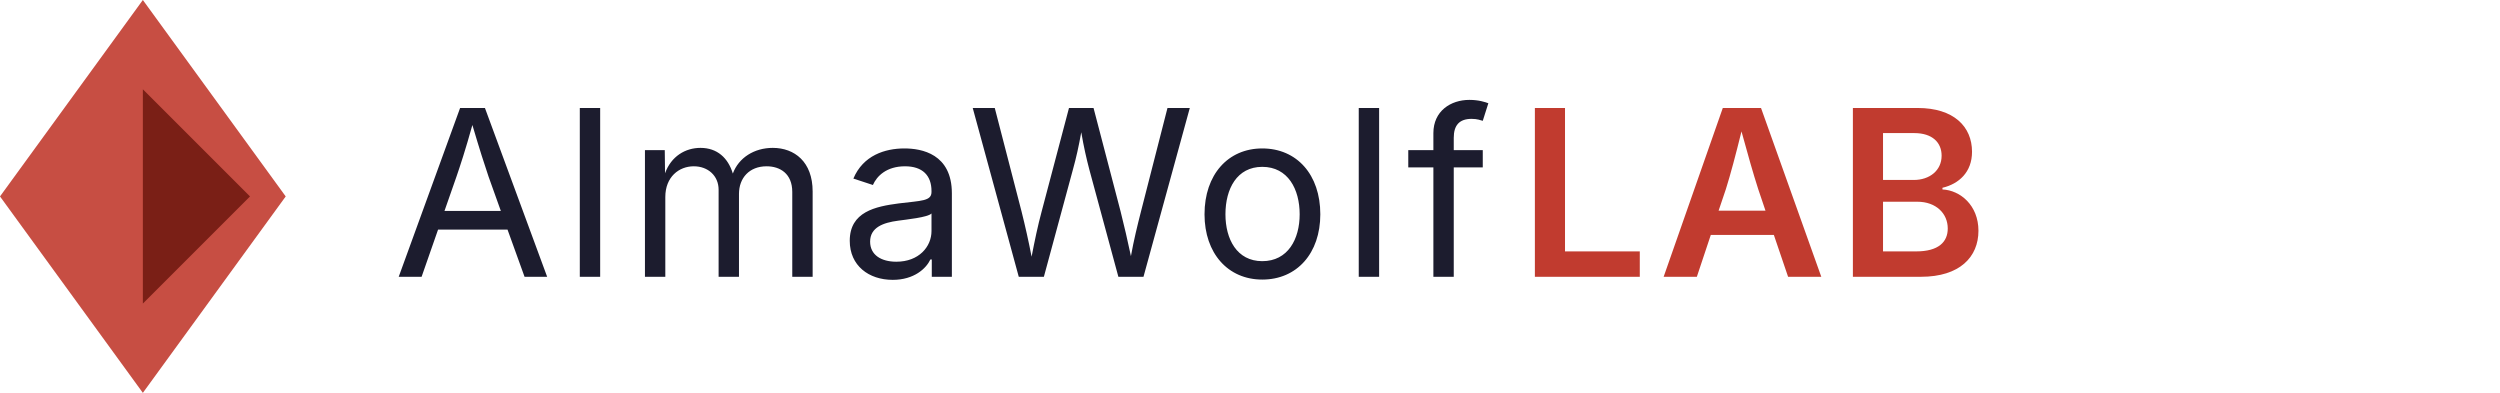
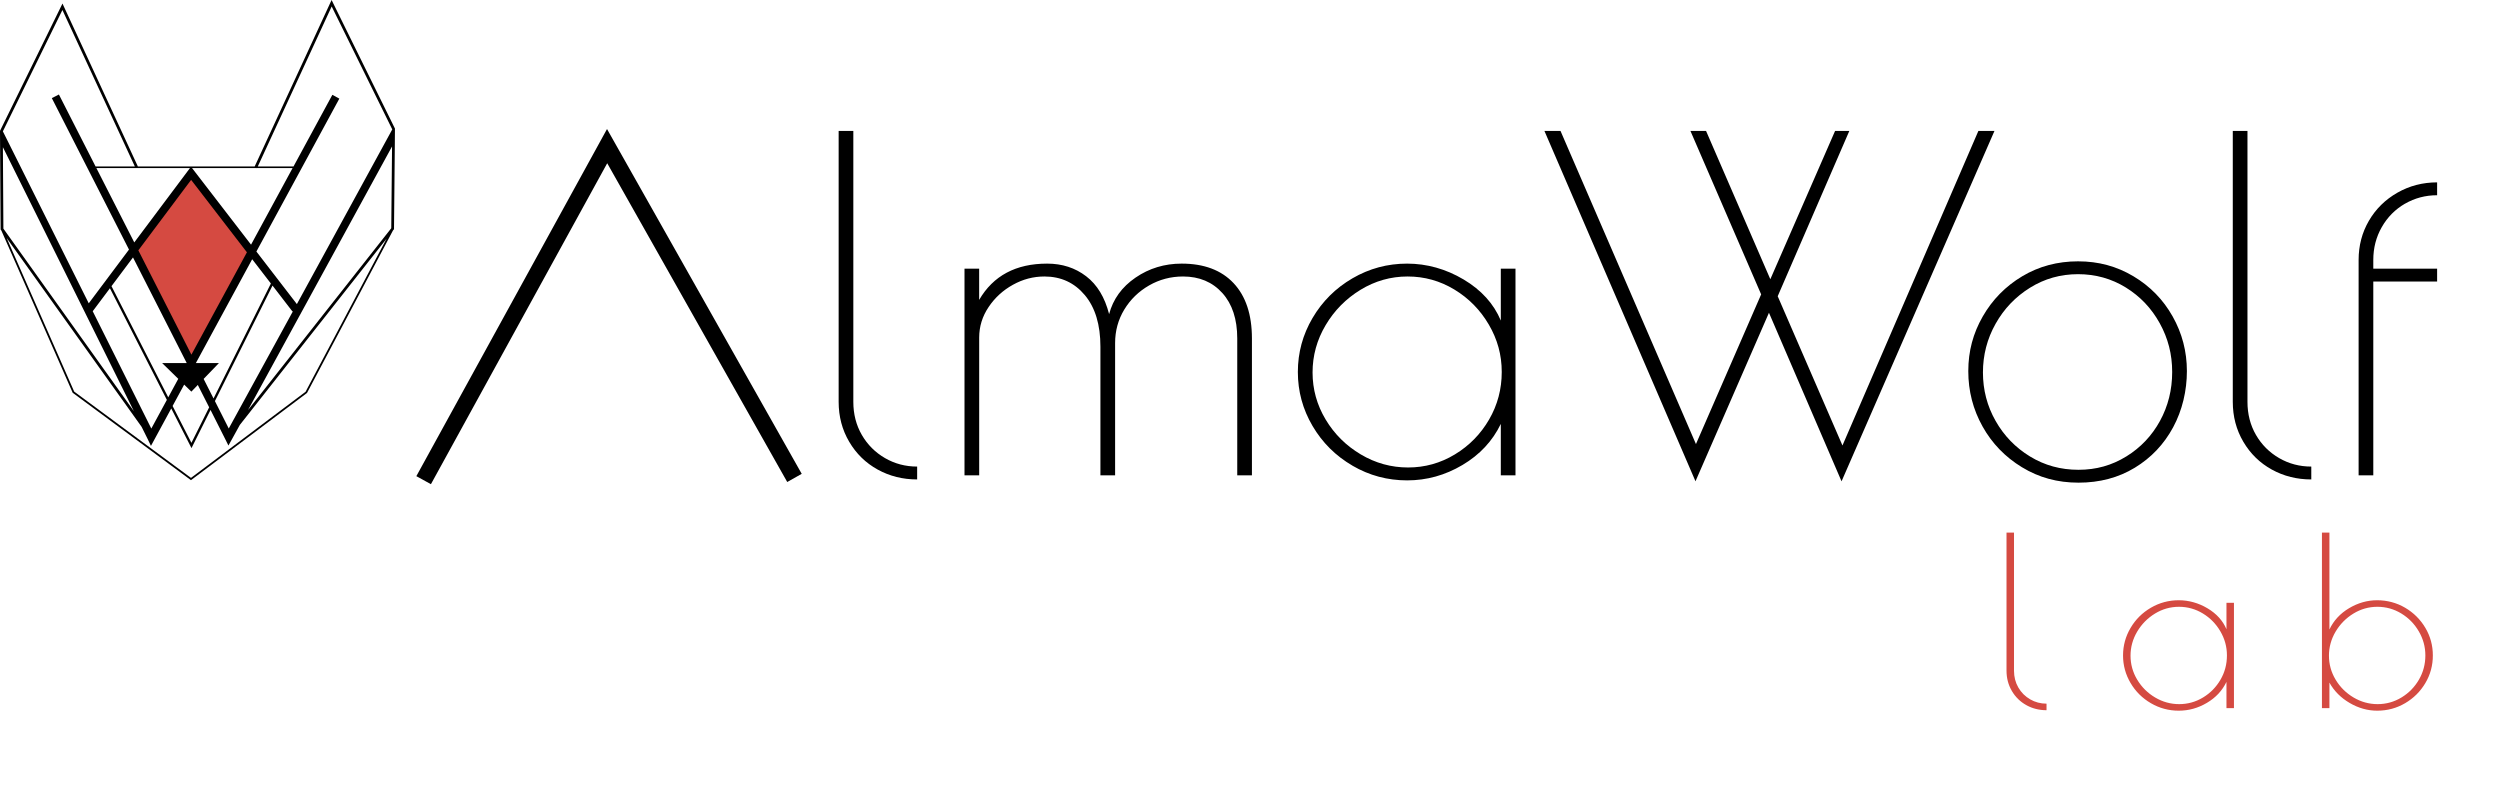
- <svg xmlns="http://www.w3.org/2000/svg" width="140" height="22" viewBox="0 0 140 22" fill="none">
-   <polygon points="0,11 8,0 16,11 8,22" fill="#C13B2F" opacity=".9" />
-   <polygon points="8,5 14,11 8,17" fill="#7a1f16" />
-   <text x="22" y="15.5" font-family="Inter,sans-serif" font-size="13" font-weight="400" fill="#1C1C2E" letter-spacing="0.5">AlmaWolf</text>
-   <text x="85" y="15.5" font-family="Inter,sans-serif" font-size="13" font-weight="600" fill="#C13B2F" letter-spacing="0.5">LAB</text>
+ <svg xmlns="http://www.w3.org/2000/svg" id="Layer_2" viewBox="0 0 854.74 268.89">
+   <defs>
+     <style>.cls-1,.cls-2{opacity:.85;}.cls-1,.cls-3,.cls-4{stroke-width:0px;}.cls-1,.cls-4{fill:#ce2a20;}.cls-5{fill:none;stroke:#000;stroke-miterlimit:10;stroke-width:5.69px;}</style>
+   </defs>
+   <g id="Capa_2">
+     <path class="cls-3" d="m300.07,160.54c-4.08-2.25-7.33-5.42-9.73-9.5-2.41-4.08-3.61-8.63-3.61-13.66V44.76h5.02v92.63c0,4.19.97,7.96,2.9,11.3,1.94,3.35,4.58,5.99,7.93,7.93,3.35,1.94,7.01,2.9,10.99,2.9v4.4c-4.92,0-9.42-1.13-13.5-3.38Z" />
+     <path class="cls-3" d="m329.75,91.85h5.02v10.68c4.81-8.27,12.56-12.4,23.24-12.4,5.13,0,9.58,1.44,13.34,4.32,3.77,2.88,6.38,7.2,7.85,12.95,1.36-5.13,4.37-9.29,9.03-12.48,4.66-3.19,9.92-4.79,15.78-4.79,7.64,0,13.55,2.22,17.74,6.67,4.18,4.45,6.28,10.75,6.28,18.92v46.79h-5.02v-46.79c0-6.59-1.7-11.77-5.1-15.54-3.4-3.77-7.88-5.65-13.42-5.65-4.19,0-8.06,1.02-11.62,3.06-3.56,2.04-6.38,4.79-8.48,8.24-2.09,3.45-3.14,7.28-3.14,11.46v45.22h-5.02v-43.96c0-7.54-1.78-13.42-5.34-17.66-3.56-4.24-8.16-6.36-13.82-6.36-3.77,0-7.35.94-10.75,2.83-3.4,1.88-6.18,4.42-8.32,7.62-2.15,3.19-3.22,6.67-3.22,10.44v47.1h-5.02v-70.65Z" />
+     <path class="cls-3" d="m462.41,159.21c-5.76-3.35-10.31-7.88-13.66-13.58-3.35-5.7-5.02-11.85-5.02-18.45s1.67-12.74,5.02-18.45c3.35-5.7,7.9-10.23,13.66-13.58,5.75-3.35,11.98-5.02,18.68-5.02s13.24,1.81,19.31,5.42c6.07,3.61,10.31,8.3,12.72,14.05v-17.74h5.02v70.65h-5.02v-17.58c-2.83,5.86-7.2,10.55-13.11,14.05-5.91,3.51-12.22,5.26-18.92,5.26s-12.93-1.67-18.68-5.02Zm35.01-3.85c4.92-2.98,8.82-6.96,11.7-11.93,2.88-4.97,4.32-10.39,4.32-16.25s-1.47-11.15-4.4-16.17c-2.93-5.02-6.86-9.03-11.78-12.01-4.92-2.98-10.26-4.47-16.01-4.47s-11.12,1.52-16.09,4.55c-4.97,3.04-8.95,7.06-11.93,12.09-2.98,5.02-4.47,10.42-4.47,16.17s1.49,11.12,4.47,16.09c2.98,4.97,6.99,8.95,12.01,11.93,5.02,2.98,10.41,4.47,16.17,4.47s11.09-1.49,16.01-4.47Z" />
+     <path class="cls-3" d="m629.61,164.55l-24.81-57.62-25.12,57.62-51.65-119.79h5.5l46.31,107.07,22.29-51.18-24.18-55.89h5.34l21.98,50.71,22.14-50.71h4.87l-24.49,56.52,22.14,51.03,46.47-107.54h5.5l-52.28,119.79Z" />
+     <path class="cls-3" d="m691.32,159.76c-5.76-3.51-10.26-8.16-13.5-13.97-3.25-5.81-4.87-12.11-4.87-18.92s1.65-12.93,4.95-18.68c3.3-5.75,7.8-10.33,13.5-13.74,5.7-3.4,12.06-5.1,19.08-5.1s13.21,1.7,18.92,5.1c5.7,3.4,10.18,7.98,13.42,13.74,3.24,5.76,4.87,11.99,4.87,18.68s-1.57,13.42-4.71,19.23c-3.14,5.81-7.51,10.42-13.11,13.82-5.6,3.4-12.01,5.1-19.23,5.1s-13.56-1.75-19.31-5.26Zm35.64-3.69c4.92-3.04,8.76-7.09,11.54-12.17,2.77-5.08,4.16-10.65,4.16-16.72s-1.41-11.51-4.24-16.64c-2.83-5.13-6.7-9.21-11.62-12.25-4.92-3.03-10.36-4.55-16.33-4.55s-11.44,1.54-16.41,4.63c-4.97,3.09-8.9,7.2-11.78,12.33-2.88,5.13-4.32,10.68-4.32,16.64s1.44,11.49,4.32,16.56c2.88,5.08,6.8,9.13,11.78,12.17,4.97,3.04,10.49,4.55,16.56,4.55s11.41-1.52,16.33-4.55Z" />
+     <path class="cls-3" d="m776.72,160.54c-4.08-2.25-7.33-5.42-9.73-9.5-2.41-4.08-3.61-8.63-3.61-13.66V44.76h5.02v92.63c0,4.19.97,7.96,2.9,11.3,1.94,3.35,4.58,5.99,7.93,7.93,3.35,1.94,7.01,2.9,10.99,2.9v4.4c-4.92,0-9.42-1.13-13.5-3.38Z" />
+     <path class="cls-3" d="m822.25,69.64c-3.35,1.94-5.99,4.61-7.93,8.01-1.94,3.4-2.9,7.14-2.9,11.23v2.98h21.82v4.4h-21.82v66.25h-5.02v-73.63c0-4.92,1.18-9.39,3.53-13.42,2.35-4.03,5.6-7.22,9.73-9.58,4.13-2.35,8.66-3.53,13.58-3.53v4.4c-3.98,0-7.64.97-10.99,2.9Z" />
+     <polyline class="cls-5" points="144.84 164.17 207.57 49.96 271.63 163.4" />
+     <g class="cls-2">
+       <polygon class="cls-4" points="45.7 86.53 65.25 60.01 85.73 86.98 64.88 125.05 45.7 86.53" />
+     </g>
+     <path class="cls-3" d="m135.05,44L113.37,0l-26.3,56.92h-39.93L21.36,1.21.05,44.64l-.05.1.21,33.73.26.36,24.34,55.37.03.08,40.26,29.75.19.14,39.61-29.77.06-.04,29.39-55.55.36-.46.29-30.08s0,0,0-.01v-.63l.03-3.51v-.11ZM113.4,2.21l20.7,42.01v.05c-1.95,3.57-17.96,32.91-32.6,59.7l-13.84-17.97,28.36-52.28-2.39-1.3-13.28,24.49h-12.21L113.4,2.21ZM.99,50.32c7.69,15.42,33.99,68.49,44.79,90.28L1.16,78.17l-.17-27.85Zm50.74,96.2c-2.95-5.92-11.09-22.21-20.03-40.11l5.88-7.85,19.47,38.16-5.32,9.81Zm-13.61-48.69l7.35-9.82c6.37,12.51,12.87,25.3,18.37,36.12h-8.41l5.52,5.39-3.43,6.33-19.4-38.01Zm49.72-40.31l.02-.05h12.17l-14.2,26.18-20.16-26.18h22.05l.12.05Zm-22.5,3.97l19.08,24.77-18.98,35c-5.49-10.81-11.9-23.41-18.14-35.67l18.05-24.1Zm-19.43,21.4c-4.6-9.04-9.06-17.8-12.95-25.42h31.98l-19.04,25.42Zm17.06,48.61l2.45,2.4,2.21-2.29c1.41,2.77,2.71,5.34,3.88,7.65l-6.06,12.15-6.44-12.61,3.95-7.29Zm6.66-1.96l5.21-5.4h-7.88l19.26-35.51,6.39,8.3-19.6,39.31c-1.05-2.07-2.18-4.3-3.39-6.69Zm23.54-31.9l6.82,8.86.2-.15c-9.61,17.58-18.42,33.68-21.98,40.15-1.17-2.32-2.78-5.52-4.73-9.37l19.69-39.49Zm-47.08-40.72h-13.41c-7.23-14.19-12.38-24.3-12.54-24.61l-2.42,1.24c.25.5,12.81,25.12,26.38,51.78l-13.76,18.37C17.66,78.29,3.81,50.57.98,44.91L21.34,3.42l24.76,53.49Zm58.38,77.03l-39.17,29.44-39.94-29.51L2.27,81.36l46.15,64.58c1.26,2.55,2,4.03,2.04,4.11l1.15,2.4,6.94-12.8,6.92,13.56,6.51-13.05c2.26,4.46,3.98,7.89,4.97,9.86l1.15,2.31,1.25-2.25c.49-.89,1.41-2.55,2.66-4.82l50.16-63.66-27.7,52.35Zm29.3-55.92l-48.98,62.17c12.32-22.49,40.5-74.11,49.25-90.13l-.27,27.97Z" />
+     <path class="cls-1" d="m692.82,241.1c-2.08-1.15-3.73-2.76-4.96-4.84-1.23-2.08-1.84-4.4-1.84-6.96v-47.2h2.56v47.2c0,2.13.49,4.05,1.48,5.76.99,1.71,2.33,3.05,4.04,4.04,1.71.99,3.57,1.48,5.6,1.48v2.24c-2.51,0-4.8-.57-6.88-1.72Z" />
+     <path class="cls-1" d="m735.38,240.42c-2.93-1.71-5.25-4.01-6.96-6.92s-2.56-6.04-2.56-9.4.85-6.49,2.56-9.4c1.71-2.91,4.03-5.21,6.96-6.92,2.93-1.71,6.11-2.56,9.52-2.56s6.75.92,9.84,2.76c3.09,1.84,5.25,4.23,6.48,7.16v-9.04h2.56v36h-2.56v-8.96c-1.44,2.99-3.67,5.38-6.68,7.16-3.01,1.79-6.23,2.68-9.64,2.68s-6.59-.85-9.52-2.56Zm17.84-1.96c2.51-1.52,4.49-3.55,5.96-6.08,1.47-2.53,2.2-5.29,2.2-8.28s-.75-5.68-2.24-8.24c-1.49-2.56-3.49-4.6-6-6.12-2.51-1.52-5.23-2.28-8.16-2.28s-5.67.77-8.2,2.32c-2.53,1.55-4.56,3.6-6.08,6.16-1.52,2.56-2.28,5.31-2.28,8.24s.76,5.67,2.28,8.2c1.52,2.53,3.56,4.56,6.12,6.08,2.56,1.52,5.31,2.28,8.24,2.28s5.65-.76,8.16-2.28Z" />
+     <path class="cls-1" d="m803.34,240.34c-3.01-1.76-5.32-4.08-6.92-6.96v8.72h-2.56v-60h2.56v33.12c1.44-3.04,3.68-5.47,6.72-7.28s6.24-2.72,9.6-2.72,6.65.85,9.56,2.56c2.91,1.71,5.21,4,6.92,6.88,1.71,2.88,2.56,6.03,2.56,9.44s-.85,6.56-2.56,9.44c-1.71,2.88-4.01,5.17-6.92,6.88-2.91,1.71-6.09,2.56-9.56,2.56-3.25,0-6.39-.88-9.4-2.64Zm17.72-1.88c2.51-1.52,4.49-3.55,5.96-6.08,1.47-2.53,2.2-5.29,2.2-8.28s-.75-5.68-2.24-8.24c-1.49-2.56-3.49-4.6-6-6.12-2.51-1.52-5.23-2.28-8.16-2.28s-5.67.77-8.2,2.32c-2.53,1.55-4.56,3.6-6.08,6.16-1.52,2.56-2.28,5.31-2.28,8.24s.76,5.67,2.28,8.2c1.52,2.53,3.56,4.56,6.12,6.08,2.56,1.52,5.31,2.28,8.24,2.28s5.65-.76,8.16-2.28Z" />
+   </g>
</svg>
